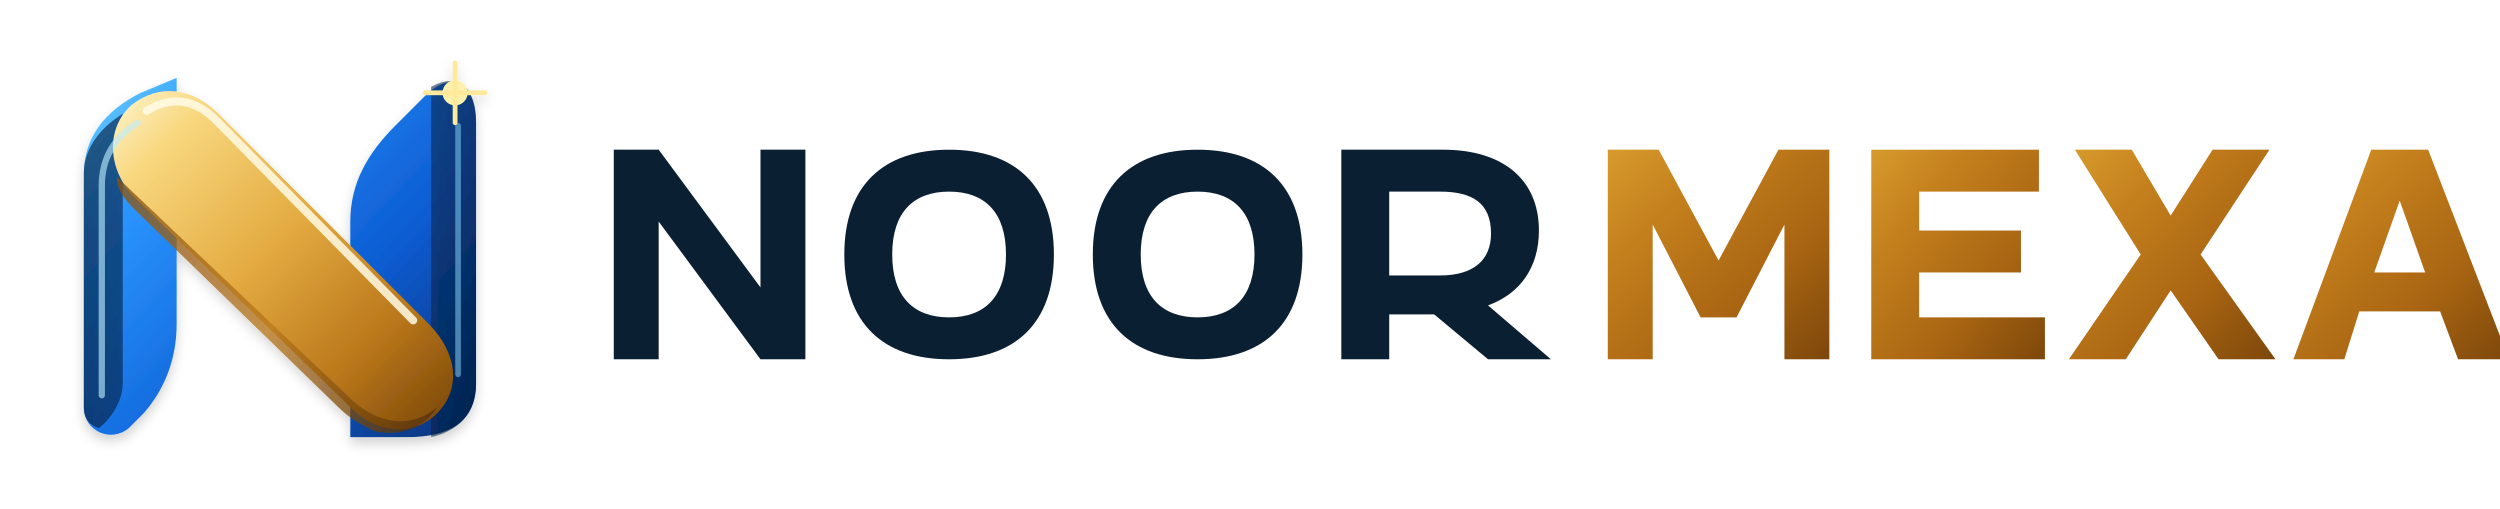
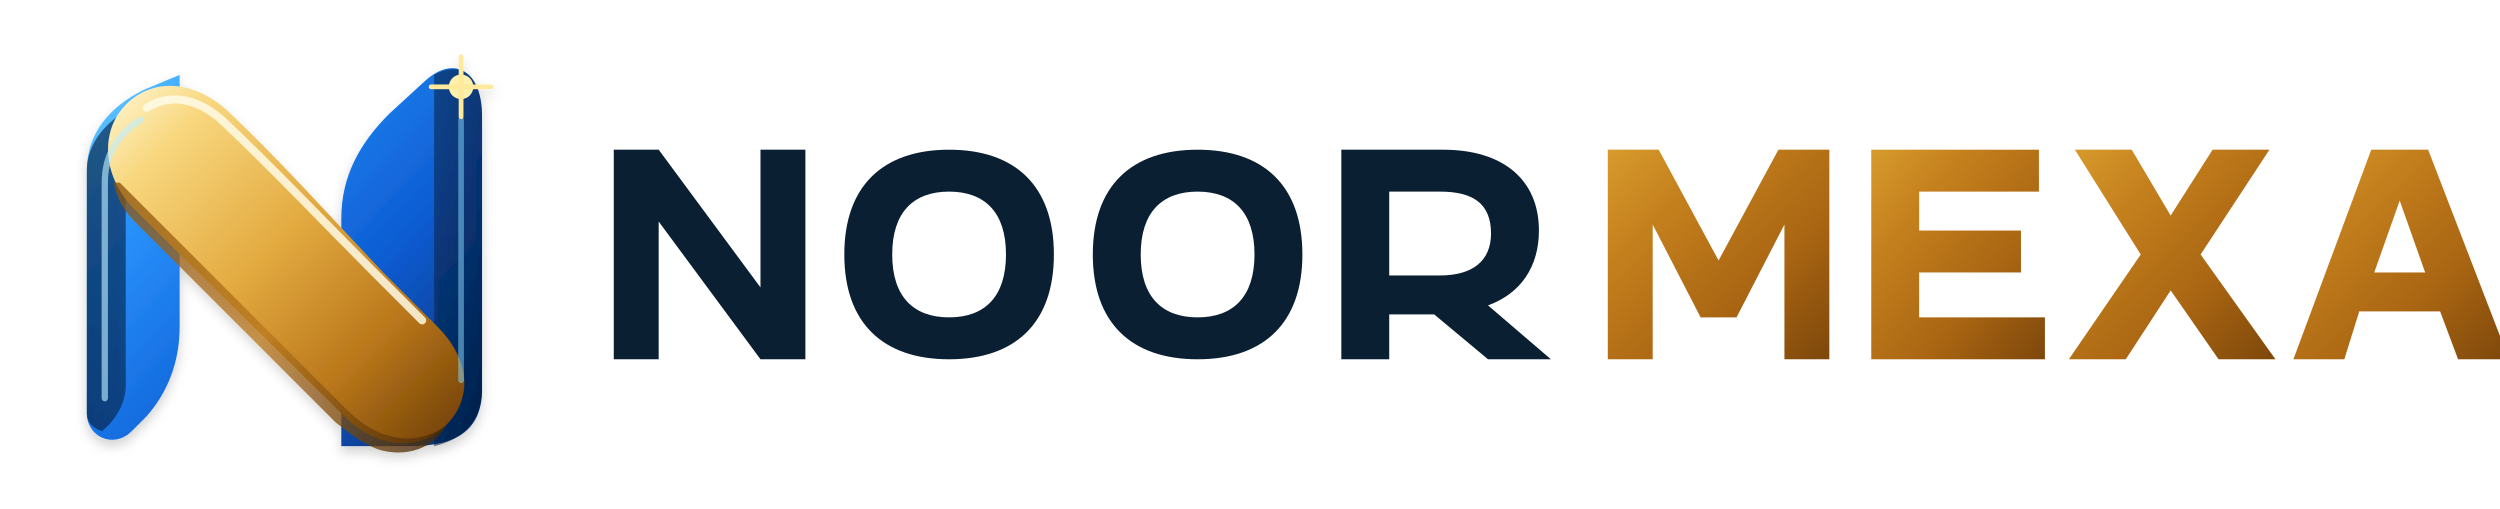
<svg xmlns="http://www.w3.org/2000/svg" viewBox="0 0 835 170" fill="none" role="img" aria-label="NOORMEXA">
  <defs>
    <linearGradient id="blueFace" x1="22" y1="24" x2="160" y2="154" gradientUnits="userSpaceOnUse">
      <stop offset="0" stop-color="#78DEFF" />
      <stop offset=".24" stop-color="#2B95FF" />
      <stop offset=".64" stop-color="#0C5BD1" />
      <stop offset="1" stop-color="#062C69" />
    </linearGradient>
    <linearGradient id="blueSide" x1="20" y1="88" x2="162" y2="88" gradientUnits="userSpaceOnUse">
      <stop stop-color="#03172F" />
      <stop offset=".56" stop-color="#0C4A93" />
      <stop offset="1" stop-color="#021226" />
    </linearGradient>
    <linearGradient id="goldFace" x1="38" y1="28" x2="154" y2="146" gradientUnits="userSpaceOnUse">
      <stop offset="0" stop-color="#FFF7D3" />
      <stop offset=".16" stop-color="#F8D77E" />
      <stop offset=".46" stop-color="#E3AA40" />
      <stop offset=".74" stop-color="#BA771B" />
      <stop offset="1" stop-color="#704005" />
    </linearGradient>
    <linearGradient id="goldEdge" x1="39" y1="62" x2="150" y2="146" gradientUnits="userSpaceOnUse">
      <stop stop-color="#8A520C" />
      <stop offset=".5" stop-color="#B9771C" />
      <stop offset="1" stop-color="#472703" />
    </linearGradient>
    <linearGradient id="goldWord" x1="0" y1="0" x2="1" y2="1">
      <stop offset="0" stop-color="#D79B2C" />
      <stop offset=".28" stop-color="#C47F1D" />
      <stop offset=".66" stop-color="#A96512" />
      <stop offset="1" stop-color="#7D470B" />
    </linearGradient>
    <filter id="softShadow" x="-30%" y="-30%" width="170%" height="180%">
      <feDropShadow dx="0" dy="2" stdDeviation="2" flood-color="#020617" flood-opacity=".18" />
    </filter>
  </defs>
  <g filter="url(#softShadow)">
-     <path d="M28 136V58C28 46 35 37 47 31L59 26V108C59 120 55 130 48 138L43 143C37 148 28 144 28 136Z" fill="url(#blueFace)" />
-     <path d="M28 136V58C28 50 33 43 41 38V128C41 134 37 140 33 143C30 142 28 140 28 136Z" fill="url(#blueSide)" opacity=".64" />
-     <path d="M117 74C117 61 123 51 132 42L142 32C151 23 159 28 159 41V128C159 141 150 146 136 146H117V74Z" fill="url(#blueFace)" />
-     <path d="M144 29C153 24 159 29 159 41V128C159 138 153 144 144 146V29Z" fill="url(#blueSide)" opacity=".56" />
-     <path d="M44 35C53 28 64 29 73 38L143 108C153 118 154 130 146 138C138 146 126 145 117 136L45 66C36 57 35 43 44 35Z" fill="url(#goldFace)" />
-     <path d="M41 61L118 134C127 142 138 143 146 136C142 143 133 146 125 144C121 142 117 140 113 136L45 70C41 66 39 63 39 59L41 61Z" fill="url(#goldEdge)" opacity=".76" />
-     <path d="M49 37C57 32 65 33 72 40L138 107" stroke="#FFFBE7" stroke-width="2.7" stroke-linecap="round" opacity=".84" />
-     <path d="M34 132V62C34 53 38 46 46 41" stroke="#BDEFFF" stroke-width="2.1" stroke-linecap="round" opacity=".62" />
-     <path d="M153 42V125" stroke="#8BDBFF" stroke-width="1.9" stroke-linecap="round" opacity=".5" />
-     <circle cx="152" cy="31" r="4.2" fill="#FFF0AD" />
-     <path d="M152 21V41M142 31H162" stroke="#FFE99B" stroke-width="1.6" stroke-linecap="round" />
+     <path d="M29 138V57C29 45 36 36 48 30L60 25V109C60 121 56 131 49 139L44 144C38 150 29 146 29 138Z" fill="url(#blueFace)" />
+     <path d="M29 138V57C29 49 34 42 42 37V129C42 135 38 141 34 144C31 143 29 141 29 138Z" fill="url(#blueSide)" opacity=".64" />
+     <path d="M114 73C114 59 120 48 130 38L142 27C152 18 161 24 161 39V130C161 144 152 149 137 149H114V73Z" fill="url(#blueFace)" />
+     <path d="M145 25C154 20 161 25 161 39V130C161 141 154 147 145 149V25Z" fill="url(#blueSide)" opacity=".56" />
+     <path d="M43 34C52 26 65 27 76 37C93 53 110 72 128 91L146 109C157 120 158 133 149 142C140 151 126 150 115 139L45 70C34 59 33 43 43 34Z" fill="url(#goldFace)" />
+     <path d="M40 61C58 79 78 99 98 119L116 137C127 148 140 149 149 142C145 150 135 153 126 150C121 148 117 145 112 141L45 74C41 70 39 66 38 61Z" fill="url(#goldEdge)" opacity=".76" />
+     <path d="M49 36C57 31 66 33 74 40C91 56 109 75 126 92L141 107" stroke="#FFFBE7" stroke-width="2.7" stroke-linecap="round" opacity=".84" />
+     <path d="M35 133V61C35 52 39 45 47 40" stroke="#BDEFFF" stroke-width="2.1" stroke-linecap="round" opacity=".62" />
+     <path d="M154 40V127" stroke="#8BDBFF" stroke-width="1.9" stroke-linecap="round" opacity=".5" />
+     <circle cx="154" cy="29" r="4.1" fill="#FFF0AD" />
+     <path d="M154 19V39M144 29H164" stroke="#FFE99B" stroke-width="1.6" stroke-linecap="round" />
  </g>
  <g transform="translate(205 50)">
    <g fill="#0B1F33">
      <path d="M0 70V0H15L49 46V0H64V70H49L15 24V70Z" />
      <path fill-rule="evenodd" d="M77 35C77 12 90 0 112 0C134 0 147 12 147 35C147 58 134 70 112 70C90 70 77 58 77 35ZM93 35C93 49 100 56 112 56C124 56 131 49 131 35C131 21 124 14 112 14C100 14 93 21 93 35Z" />
      <path fill-rule="evenodd" d="M160 35C160 12 173 0 195 0C217 0 230 12 230 35C230 58 217 70 195 70C173 70 160 58 160 35ZM176 35C176 49 183 56 195 56C207 56 214 49 214 35C214 21 207 14 195 14C183 14 176 21 176 35Z" />
      <path fill-rule="evenodd" d="M243 70V0H277C297 0 309 10 309 27C309 39 303 48 292 52L313 70H292L274 55H259V70ZM259 14V42H276C287 42 293 37 293 28C293 18 287 14 276 14Z" />
    </g>
    <g fill="url(#goldWord)" transform="translate(332 0)">
      <path d="M0 70V0H17L37 37L57 0H74V70H59V25L43 56H31L15 25V70Z" />
      <path d="M88 70V0H144V14H104V27H138V41H104V56H146V70Z" />
      <path d="M154 70L178 35L156 0H175L188 22L202 0H221L198 35L223 70H204L188 47L173 70Z" />
      <path fill-rule="evenodd" d="M229 70L255 0H274L301 70H284L278 54H251L246 70ZM256 41H273L264.5 17Z" />
    </g>
  </g>
</svg>
